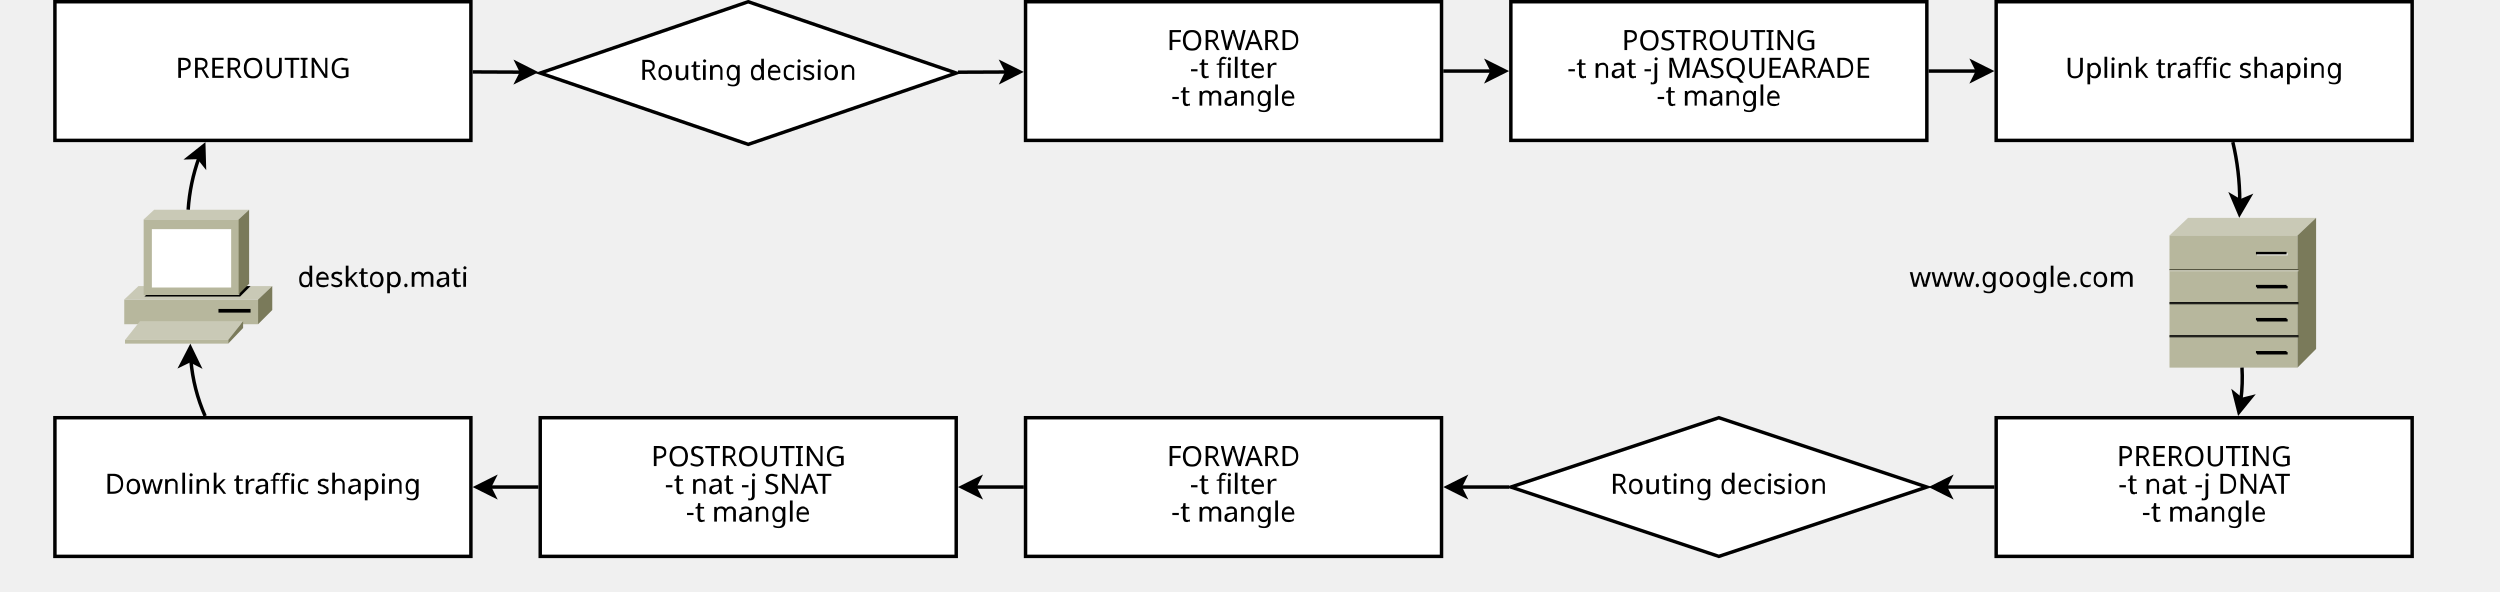
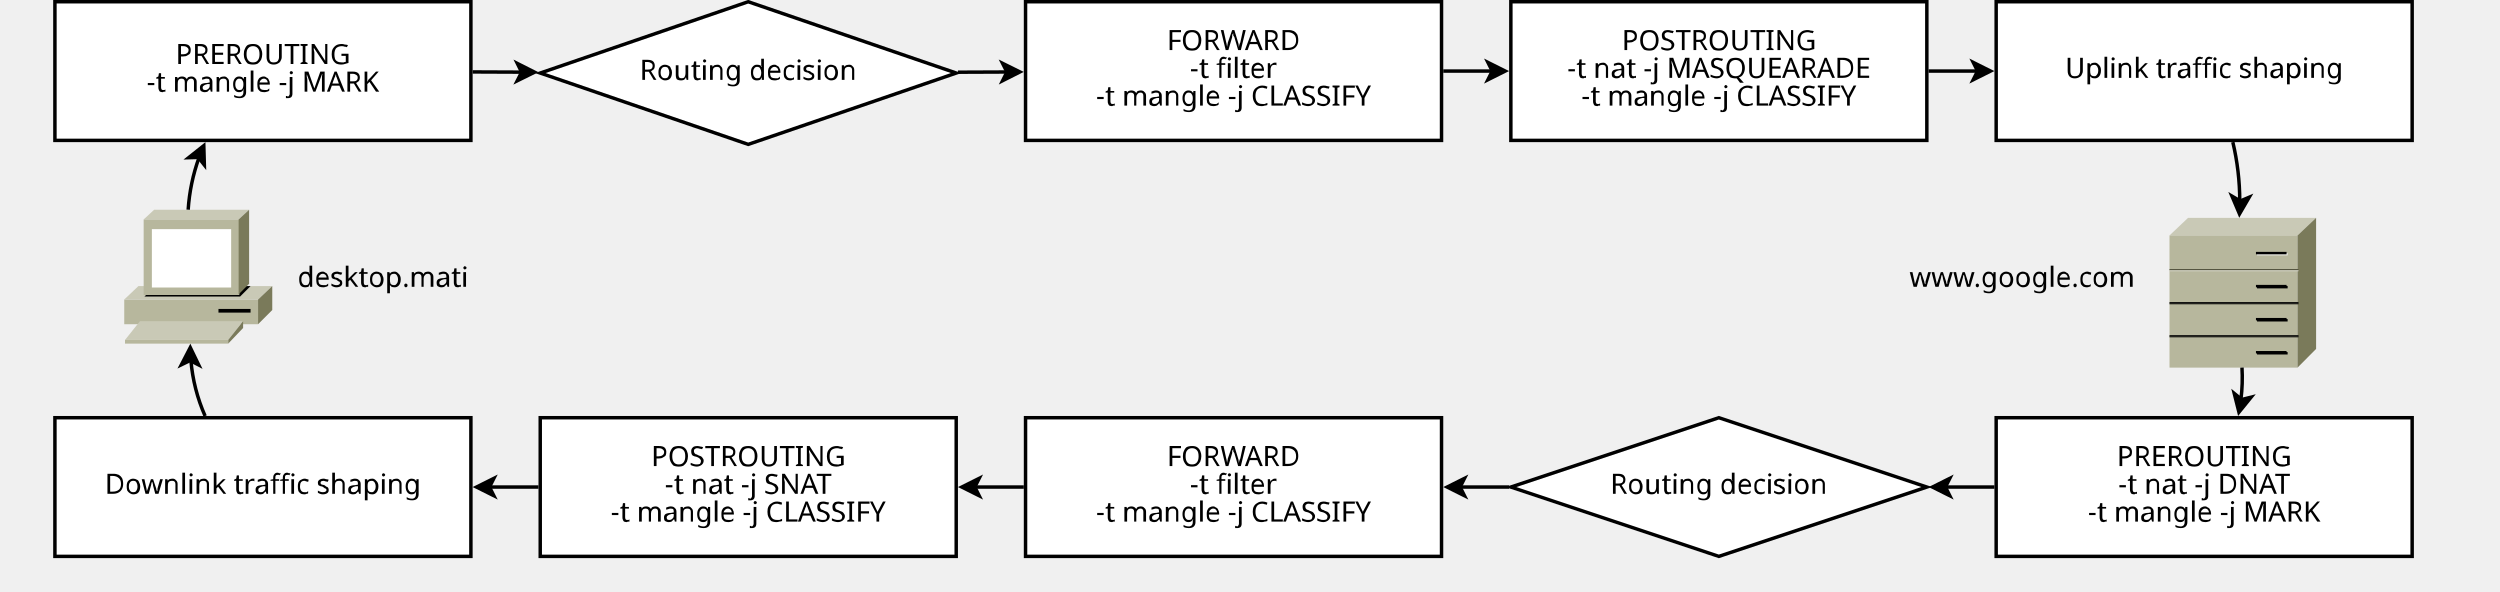
<svg xmlns="http://www.w3.org/2000/svg" width="68.100cm" height="16.100cm" viewBox="0.950 0.950 69.050 17.050">
  <path stroke="none" fill="#B7B79D" stroke-width="0.001" d="M 3.000,9.590 L 6.860,9.590 L 6.860,10.303 L 3.000,10.303 L 3.000,9.590 " />
  <path stroke="#494936" fill="none" stroke-width="0.001" d="M 3.000,9.590 L 6.860,9.590 L 6.860,10.303 L 3.000,10.303 L 3.000,9.590 " />
  <path stroke="none" fill="#C9C9B6" stroke-width="0.001" d="M 3.000,9.590 L 3.409,9.202 L 7.270,9.202 L 6.860,9.590 L 3.000,9.590 " />
  <path stroke="#494936" fill="none" stroke-width="0.001" d="M 3.000,9.590 L 3.409,9.202 L 7.270,9.202 L 6.860,9.590 L 3.000,9.590 " />
  <path stroke="#000000" fill="none" stroke-width="0.106" d="M 6.644,9.915 L 5.718,9.915 " />
  <path stroke="none" fill="#7A7A5A" stroke-width="0.001" d="M 6.860,10.303 L 7.270,9.893 L 7.270,9.202 L 6.860,9.590 L 6.860,10.303 " />
  <path stroke="#494936" fill="none" stroke-width="0.001" d="M 6.860,10.303 L 7.270,9.893 L 7.270,9.202 L 6.860,9.590 L 6.860,10.303 " />
  <path stroke="none" fill="#C9C9B6" stroke-width="0.001" d="M 3.022,10.756 L 3.453,10.216 L 6.429,10.216 L 5.998,10.756 L 3.022,10.756 " />
  <path stroke="#494936" fill="none" stroke-width="0.001" d="M 3.022,10.756 L 3.453,10.216 L 6.429,10.216 L 5.998,10.756 L 3.022,10.756 " />
  <path stroke="none" fill="#7A7A5A" stroke-width="0.001" d="M 5.998,10.863 L 6.429,10.411 L 6.429,10.216 L 5.998,10.756 L 5.998,10.863 " />
  <path stroke="#494936" fill="none" stroke-width="0.001" d="M 5.998,10.863 L 6.429,10.411 L 6.429,10.216 L 5.998,10.756 L 5.998,10.863 " />
  <path stroke="none" fill="#B7B79D" stroke-width="0.001" d="M 3.022,10.756 L 5.998,10.756 L 5.998,10.863 L 3.022,10.863 L 3.022,10.756 " />
  <path stroke="#494936" fill="none" stroke-width="0.001" d="M 3.022,10.756 L 5.998,10.756 L 5.998,10.863 L 3.022,10.863 L 3.022,10.756 " />
  <path stroke="none" fill="#000000" stroke-width="0.001" d="M 3.582,9.504 L 3.906,9.202 L 6.644,9.202 L 6.343,9.504 L 3.582,9.504 " />
  <path stroke="#000000" fill="none" stroke-width="0.001" d="M 3.582,9.504 L 3.906,9.202 L 6.644,9.202 L 6.343,9.504 L 3.582,9.504 " />
  <path stroke="none" fill="#C9C9B6" stroke-width="0.001" d="M 3.560,7.280 L 3.863,7.000 L 6.602,7.000 L 6.300,7.280 L 3.560,7.280 " />
  <path stroke="#494936" fill="none" stroke-width="0.001" d="M 3.560,7.280 L 3.863,7.000 L 6.602,7.000 L 6.300,7.280 L 3.560,7.280 " />
  <path stroke="none" fill="#B7B79D" stroke-width="0.001" d="M 3.560,7.280 L 6.321,7.280 L 6.321,9.460 L 3.560,9.460 L 3.560,7.280 " />
  <path stroke="#494936" fill="none" stroke-width="0.001" d="M 3.560,7.280 L 6.320,7.280 L 6.320,9.460 L 3.560,9.460 L 3.560,7.280 " />
  <path stroke="none" fill="#FFFFFF" stroke-width="0.001" d="M 3.797,7.560 L 6.084,7.560 L 6.084,9.244 L 3.797,9.244 L 3.797,7.560 " />
  <path stroke="#494936" fill="none" stroke-width="0.001" d="M 3.797,7.560 L 6.084,7.560 L 6.084,9.244 L 3.797,9.244 L 3.797,7.560 " />
  <path stroke="none" fill="#7A7A5A" stroke-width="0.001" d="M 6.300,9.440 L 6.602,9.137 L 6.602,7.000 L 6.300,7.280 L 6.300,9.440 " />
  <path stroke="#494936" fill="none" stroke-width="0.001" d="M 6.300,9.440 L 6.602,9.137 L 6.602,7.000 L 6.300,7.280 L 6.300,9.440 " />
  <path stroke="none" fill="#C9C9B6" stroke-width="0.001" d="M 62.000,7.742 L 62.536,7.234 L 66.229,7.234 L 65.693,7.742 L 62.000,7.742 " />
  <path stroke="#494936" fill="none" stroke-width="0.001" d="M 62.000,7.742 L 62.536,7.234 L 66.229,7.234 L 65.693,7.742 L 62.000,7.742 " />
  <path stroke="none" fill="#B7B79D" stroke-width="0.001" d="M 62.000,7.742 L 65.693,7.742 L 65.693,11.555 L 62.000,11.555 L 62.000,7.742 " />
  <path stroke="#494936" fill="none" stroke-width="0.001" d="M 62.000,7.742 L 65.693,7.742 L 65.693,11.555 L 62.000,11.555 L 62.000,7.742 " />
  <path stroke="none" fill="#7A7A5A" stroke-width="0.001" d="M 65.693,11.555 L 66.229,11.015 L 66.229,7.234 L 65.693,7.742 L 65.693,11.555 " />
  <path stroke="#494936" fill="none" stroke-width="0.001" d="M 65.693,11.555 L 66.229,11.015 L 66.229,7.234 L 65.693,7.742 L 65.693,11.555 " />
  <path stroke="#DBDBCE" fill="none" stroke-width="0.030" d="M 62.000,8.760 L 65.722,8.760 " />
  <path stroke="#000000" fill="none" stroke-width="0.030" d="M 62.000,9.712 L 65.722,9.712 " />
  <path stroke="#000000" fill="none" stroke-width="0.030" d="M 62.000,10.665 L 65.722,10.665 " />
  <path stroke="#494936" fill="none" stroke-width="0.030" d="M 62.000,8.728 L 65.722,8.728 " />
  <path stroke="#000000" fill="none" stroke-width="0.030" d="M 62.000,9.680 L 65.722,9.680 " />
  <path stroke="#000000" fill="none" stroke-width="0.030" d="M 62.000,10.634 L 65.722,10.634 " />
  <path stroke="#494936" fill="none" stroke-width="0.001" d="M 62.000,7.742 L 65.693,7.742 L 65.693,11.555 L 62.000,11.555 L 62.000,7.742 " />
  <path stroke="#ECECE7" fill="none" stroke-width="0.070" d="M 64.525,8.283 L 65.408,8.283 " />
  <path stroke="#000000" fill="none" stroke-width="0.070" d="M 64.525,9.234 L 65.408,9.234 " />
  <path stroke="#000000" fill="none" stroke-width="0.070" d="M 64.525,10.189 L 65.408,10.189 " />
  <path stroke="#000000" fill="none" stroke-width="0.070" d="M 64.525,11.141 L 65.408,11.141 " />
  <path stroke="#000000" fill="none" stroke-width="0.070" d="M 64.494,8.251 L 65.377,8.251 " />
  <path stroke="#000000" fill="none" stroke-width="0.070" d="M 64.494,9.203 L 65.377,9.203 " />
  <path stroke="#000000" fill="none" stroke-width="0.070" d="M 64.494,10.157 L 65.377,10.157 " />
  <path stroke="#000000" fill="none" stroke-width="0.070" d="M 64.494,11.111 L 65.377,11.111 " />
  <line x1="13.050" y1="3.025" x2="14.463" y2="3.031" stroke="#000000" stroke-width="0.100" />
  <polygon fill="#000000" stroke="none" stroke-width="0.100" points="14.838,3.032 14.337,3.280 14.463,3.031 14.339,2.780 " />
  <polygon fill="none" stroke="#000000" stroke-width="0.100" points="14.838,3.032 14.337,3.280 14.463,3.031 14.339,2.780 " />
  <line x1="41.050" y1="3.000" x2="42.463" y2="3.000" stroke="#000000" stroke-width="0.100" />
  <polygon fill="#000000" stroke="none" stroke-width="0.100" points="42.838,3.000 42.338,3.250 42.463,3.000 42.338,2.750 " />
  <polygon fill="none" stroke="#000000" stroke-width="0.100" points="42.838,3.000 42.338,3.250 42.463,3.000 42.338,2.750 " />
  <line x1="56.950" y1="15.000" x2="55.537" y2="15.000" stroke="#000000" stroke-width="0.100" />
  <polygon fill="#000000" stroke="none" stroke-width="0.100" points="55.162,15.000 55.662,14.750 55.537,15.000 55.662,15.250 " />
  <polygon fill="none" stroke="#000000" stroke-width="0.100" points="55.162,15.000 55.662,14.750 55.537,15.000 55.662,15.250 " />
  <line x1="42.950" y1="15.000" x2="41.537" y2="15.000" stroke="#000000" stroke-width="0.100" />
  <polygon fill="#000000" stroke="none" stroke-width="0.100" points="41.162,15.000 41.662,14.750 41.537,15.000 41.662,15.250 " />
  <polygon fill="none" stroke="#000000" stroke-width="0.100" points="41.162,15.000 41.662,14.750 41.537,15.000 41.662,15.250 " />
  <line x1="28.950" y1="15.000" x2="27.537" y2="15.000" stroke="#000000" stroke-width="0.100" />
  <polygon fill="#000000" stroke="none" stroke-width="0.100" points="27.162,15.000 27.662,14.750 27.537,15.000 27.662,15.250 " />
  <polygon fill="none" stroke="#000000" stroke-width="0.100" points="27.162,15.000 27.662,14.750 27.537,15.000 27.662,15.250 " />
  <line x1="14.950" y1="15.000" x2="13.537" y2="15.000" stroke="#000000" stroke-width="0.100" />
  <polygon fill="#000000" stroke="none" stroke-width="0.100" points="13.162,15.000 13.662,14.750 13.537,15.000 13.662,15.250 " />
  <polygon fill="none" stroke="#000000" stroke-width="0.100" points="13.162,15.000 13.662,14.750 13.537,15.000 13.662,15.250 " />
  <text x="8.000" y="9.223" fill="#000000" text-anchor="start" font-size="0.80" font-family="sans" font-style="normal" font-weight="400">
desktop.mati</text>
  <text x="61.000" y="9.223" fill="#000000" text-anchor="end" font-size="0.80" font-family="sans" font-style="normal" font-weight="400">
www.google.com</text>
  <polygon fill="#FFFFFF" stroke="none" stroke-width="0.100" points="21.000,1.000 27.000,3.057 21.000,5.115 15.000,3.057 " />
  <polygon fill="none" stroke="#000000" stroke-width="0.100" points="21.000,1.000 27.000,3.057 21.000,5.115 15.000,3.057 " />
  <text x="21.000" y="3.252" fill="#000000" text-anchor="middle" font-size="0.80" font-family="sans" font-style="normal" font-weight="400">
Routing decision</text>
  <polygon fill="#FFFFFF" stroke="none" stroke-width="0.100" points="49.000,13.000 55.000,15.000 49.000,17.000 43.000,15.000 " />
  <polygon fill="none" stroke="#000000" stroke-width="0.100" points="49.000,13.000 55.000,15.000 49.000,17.000 43.000,15.000 " />
  <text x="49.000" y="15.195" fill="#000000" text-anchor="middle" font-size="0.80" font-family="sans" font-style="normal" font-weight="400">
Routing decision</text>
  <rect x="1.000" y="1.000" width="12.000" height="4.000" fill="#FFFFFF" stroke="none" stroke-width="0" />
  <rect x="1.000" y="1.000" width="12.000" height="4.000" fill="none" stroke="#000000" stroke-width="0.100" />
-   <text x="7.000" y="3.195" fill="#000000" text-anchor="middle" font-size="0.80" font-family="sans" font-style="normal" font-weight="400">
+   <text x="7.000" y="2.795" fill="#000000" text-anchor="middle" font-size="0.80" font-family="sans" font-style="normal" font-weight="400">
PREROUTING</text>
+   <text x="7.000" y="3.595" fill="#000000" text-anchor="middle" font-size="0.80" font-family="sans" font-style="normal" font-weight="400">
+ -t mangle -j MARK</text>
  <rect x="43.000" y="1.000" width="12.000" height="4.000" fill="#FFFFFF" stroke="none" stroke-width="0" />
  <rect x="43.000" y="1.000" width="12.000" height="4.000" fill="none" stroke="#000000" stroke-width="0.100" />
  <text x="49.000" y="2.395" fill="#000000" text-anchor="middle" font-size="0.80" font-family="sans" font-style="normal" font-weight="400">
POSTROUTING</text>
  <text x="49.000" y="3.195" fill="#000000" text-anchor="middle" font-size="0.80" font-family="sans" font-style="normal" font-weight="400">
-t nat -j MASQUEARADE</text>
  <text x="49.000" y="3.995" fill="#000000" text-anchor="middle" font-size="0.80" font-family="sans" font-style="normal" font-weight="400">
- -t mangle</text>
+ -t mangle -j CLASSIFY</text>
  <rect x="15.000" y="13.000" width="12.000" height="4.000" fill="#FFFFFF" stroke="none" stroke-width="0" />
  <rect x="15.000" y="13.000" width="12.000" height="4.000" fill="none" stroke="#000000" stroke-width="0.100" />
  <text x="21.000" y="14.395" fill="#000000" text-anchor="middle" font-size="0.80" font-family="sans" font-style="normal" font-weight="400">
POSTROUTING</text>
  <text x="21.000" y="15.195" fill="#000000" text-anchor="middle" font-size="0.80" font-family="sans" font-style="normal" font-weight="400">
-t nat -j SNAT</text>
  <text x="21.000" y="15.995" fill="#000000" text-anchor="middle" font-size="0.80" font-family="sans" font-style="normal" font-weight="400">
- -t mangle</text>
+ -t mangle -j CLASSIFY</text>
  <rect x="29.000" y="1.000" width="12.000" height="4.000" fill="#FFFFFF" stroke="none" stroke-width="0" />
  <rect x="29.000" y="1.000" width="12.000" height="4.000" fill="none" stroke="#000000" stroke-width="0.100" />
  <text x="35.000" y="2.395" fill="#000000" text-anchor="middle" font-size="0.80" font-family="sans" font-style="normal" font-weight="400">
FORWARD</text>
  <text x="35.000" y="3.195" fill="#000000" text-anchor="middle" font-size="0.80" font-family="sans" font-style="normal" font-weight="400">
-t filter</text>
  <text x="35.000" y="3.995" fill="#000000" text-anchor="middle" font-size="0.80" font-family="sans" font-style="normal" font-weight="400">
- -t mangle</text>
+ -t mangle -j CLASSIFY</text>
  <line x1="27.050" y1="3.033" x2="28.463" y2="3.027" stroke="#000000" stroke-width="0.100" />
  <polygon fill="#000000" stroke="none" stroke-width="0.100" points="28.838,3.025 28.339,3.277 28.463,3.027 28.337,2.777 " />
  <polygon fill="none" stroke="#000000" stroke-width="0.100" points="28.838,3.025 28.339,3.277 28.463,3.027 28.337,2.777 " />
  <rect x="57.000" y="1.000" width="12.000" height="4.000" fill="#FFFFFF" stroke="none" stroke-width="0" />
  <rect x="57.000" y="1.000" width="12.000" height="4.000" fill="none" stroke="#000000" stroke-width="0.100" />
  <text x="63.000" y="3.195" fill="#000000" text-anchor="middle" font-size="0.80" font-family="sans" font-style="normal" font-weight="400">
Uplink traffic shaping</text>
  <line x1="55.050" y1="3.000" x2="56.463" y2="3.000" stroke="#000000" stroke-width="0.100" />
  <polygon fill="#000000" stroke="none" stroke-width="0.100" points="56.838,3.000 56.338,3.250 56.463,3.000 56.338,2.750 " />
  <polygon fill="none" stroke="#000000" stroke-width="0.100" points="56.838,3.000 56.338,3.250 56.463,3.000 56.338,2.750 " />
  <rect x="57.000" y="13.000" width="12.000" height="4.000" fill="#FFFFFF" stroke="none" stroke-width="0" />
  <rect x="57.000" y="13.000" width="12.000" height="4.000" fill="none" stroke="#000000" stroke-width="0.100" />
  <text x="63.000" y="14.395" fill="#000000" text-anchor="middle" font-size="0.80" font-family="sans" font-style="normal" font-weight="400">
PREROUTING</text>
  <text x="63.000" y="15.195" fill="#000000" text-anchor="middle" font-size="0.80" font-family="sans" font-style="normal" font-weight="400">
-t nat -j DNAT</text>
  <text x="63.000" y="15.995" fill="#000000" text-anchor="middle" font-size="0.80" font-family="sans" font-style="normal" font-weight="400">
- -t mangle</text>
+ -t mangle -j MARK</text>
  <rect x="29.000" y="13.000" width="12.000" height="4.000" fill="#FFFFFF" stroke="none" stroke-width="0" />
  <rect x="29.000" y="13.000" width="12.000" height="4.000" fill="none" stroke="#000000" stroke-width="0.100" />
  <text x="35.000" y="14.395" fill="#000000" text-anchor="middle" font-size="0.80" font-family="sans" font-style="normal" font-weight="400">
FORWARD</text>
  <text x="35.000" y="15.195" fill="#000000" text-anchor="middle" font-size="0.80" font-family="sans" font-style="normal" font-weight="400">
-t filter</text>
  <text x="35.000" y="15.995" fill="#000000" text-anchor="middle" font-size="0.80" font-family="sans" font-style="normal" font-weight="400">
- -t mangle</text>
+ -t mangle -j CLASSIFY</text>
  <rect x="1.000" y="13.000" width="12.000" height="4.000" fill="#FFFFFF" stroke="none" stroke-width="0" />
  <rect x="1.000" y="13.000" width="12.000" height="4.000" fill="none" stroke="#000000" stroke-width="0.100" />
  <text x="7.000" y="15.195" fill="#000000" text-anchor="middle" font-size="0.80" font-family="sans" font-style="normal" font-weight="400">
Downlink traffic shaping</text>
  <path stroke="#000000" fill="none" stroke-width="0.100" d="M 64.027,6.748 A 7.397,7.397 0 0,0 63.827,5.050 " />
  <polygon fill="#000000" stroke="none" stroke-width="0.100" points="64.019,7.122 63.801,6.607 64.043,6.748 64.300,6.639 " />
  <polygon fill="none" stroke="#000000" stroke-width="0.100" points="64.019,7.122 63.801,6.607 64.043,6.748 64.300,6.639 " />
  <path stroke="#000000" fill="none" stroke-width="0.100" d="M 64.061,12.472 A 5.068,5.068 0 0,0 64.091,11.554 " />
  <polygon fill="#000000" stroke="none" stroke-width="0.100" points="64.003,12.841 63.867,12.298 64.084,12.475 64.355,12.407 " />
  <polygon fill="none" stroke="#000000" stroke-width="0.100" points="64.003,12.841 63.867,12.298 64.084,12.475 64.355,12.407 " />
  <path stroke="#000000" fill="none" stroke-width="0.100" d="M 4.923,11.348 A 5.007,5.007 0 0,0 5.333,12.951 " />
  <polygon fill="#000000" stroke="none" stroke-width="0.100" points="4.905,10.975 5.148,11.478 4.900,11.350 4.648,11.472 " />
  <polygon fill="none" stroke="#000000" stroke-width="0.100" points="4.905,10.975 5.148,11.478 4.900,11.350 4.648,11.472 " />
  <path stroke="#000000" fill="none" stroke-width="0.100" d="M 5.157,5.498 A 5.449,5.449 0 0,0 4.844,6.999 " />
  <polygon fill="#000000" stroke="none" stroke-width="0.100" points="5.295,5.151 5.311,5.710 5.137,5.491 4.857,5.499 " />
  <polygon fill="none" stroke="#000000" stroke-width="0.100" points="5.295,5.151 5.311,5.710 5.137,5.491 4.857,5.499 " />
</svg>
